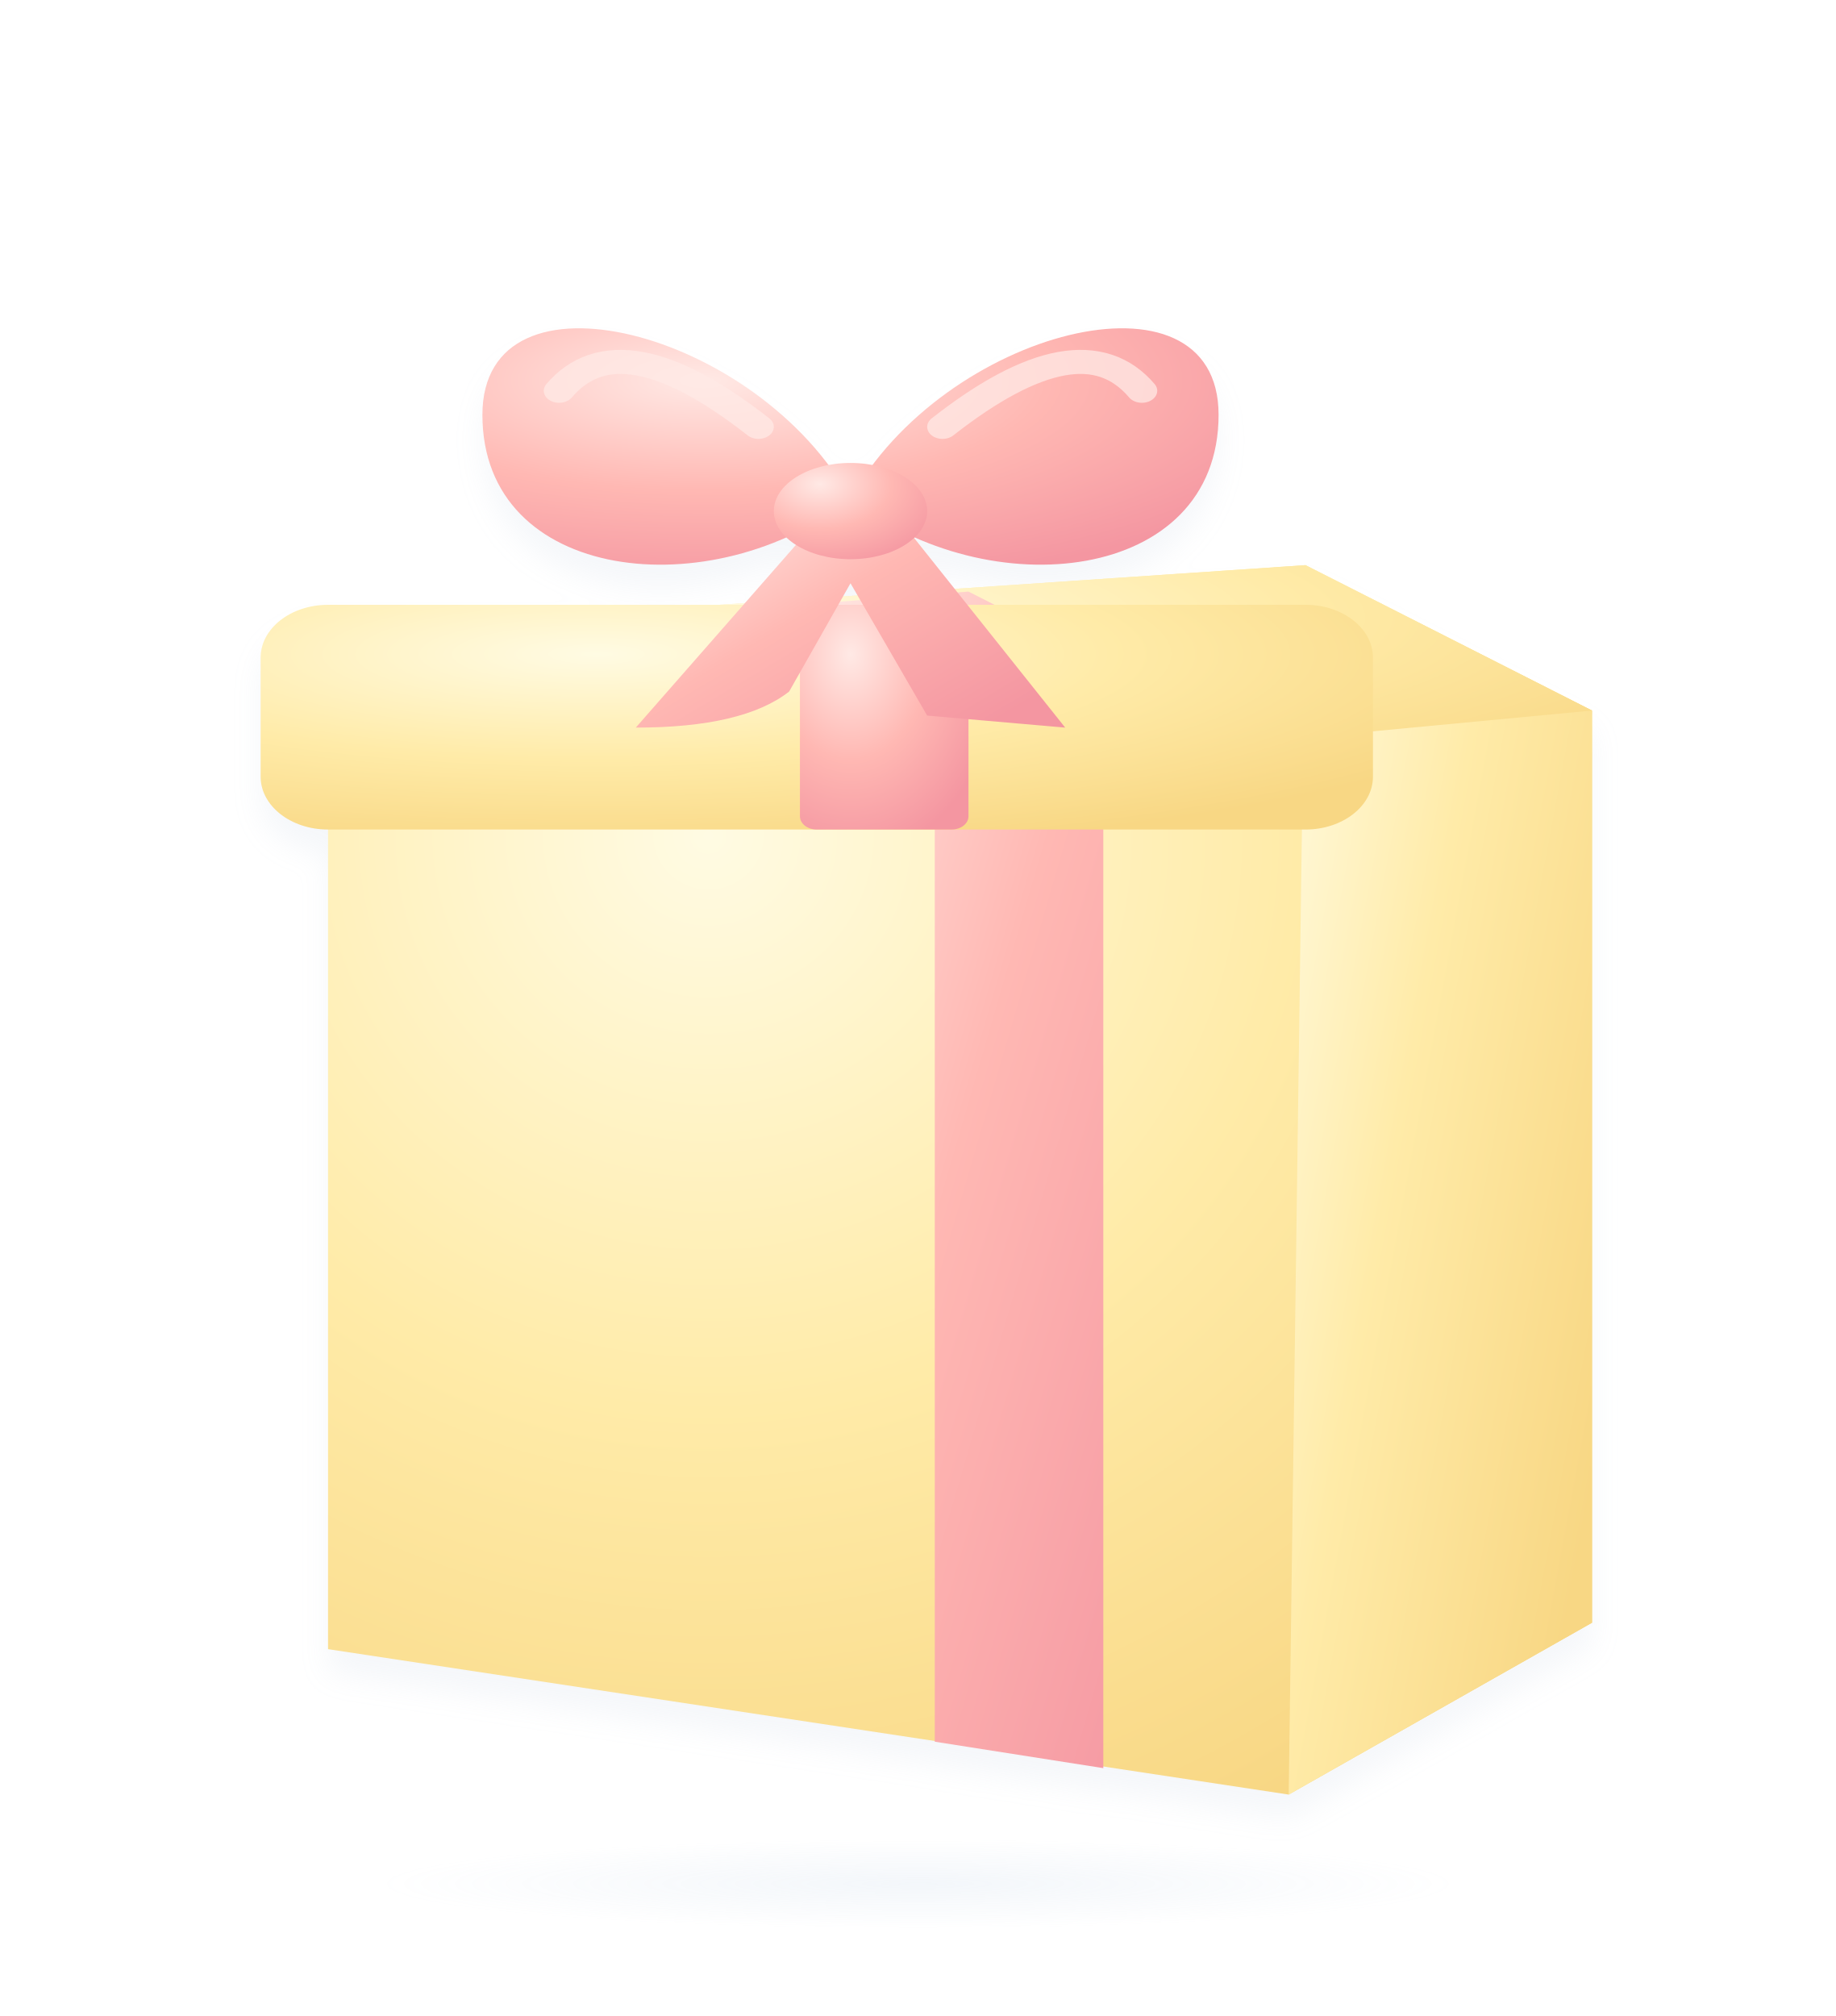
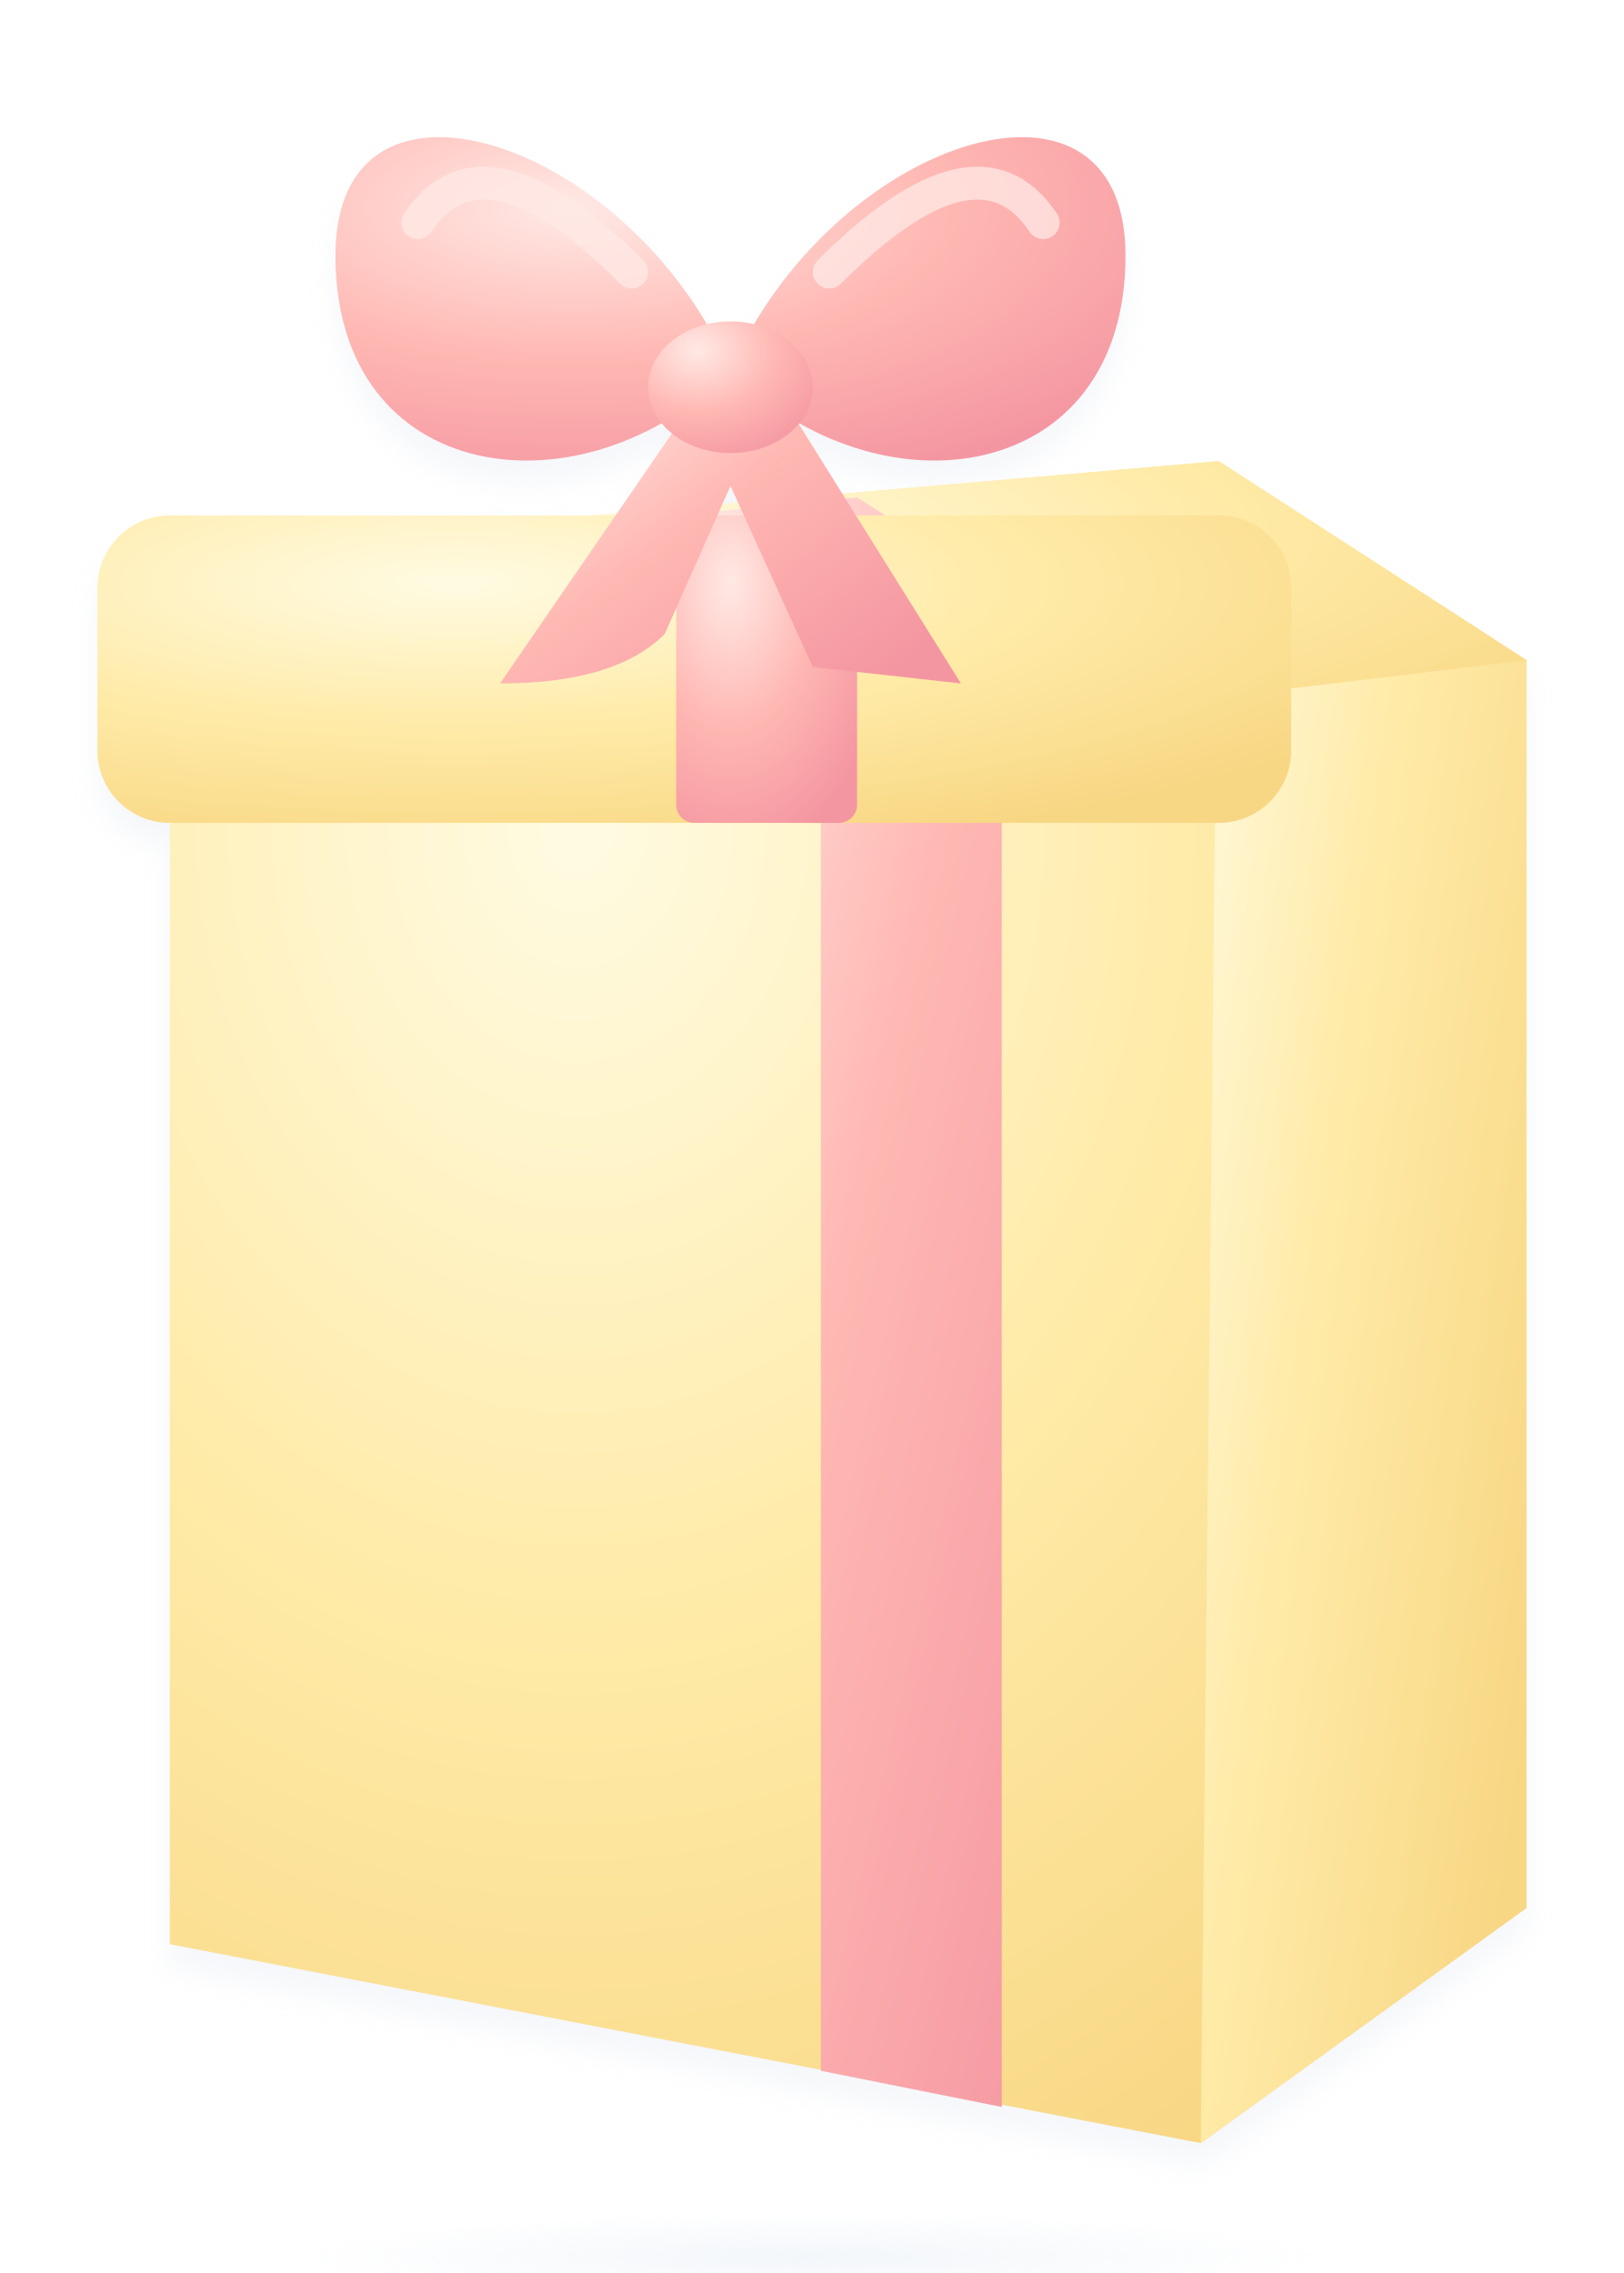
- <svg xmlns="http://www.w3.org/2000/svg" viewBox="-4 -3 110 122" width="102" height="112" preserveAspectRatio="xMidYMid meet">
+ <svg xmlns="http://www.w3.org/2000/svg" viewBox="0 0 100 140" width="100" height="140" preserveAspectRatio="xMidYMid meet">
  <defs>
    <radialGradient id="yellow" cx="30%" cy="22%" r="90%">
      <stop stop-color="#fffbe3" />
      <stop offset=".52" stop-color="#ffeba8" />
      <stop offset="1" stop-color="#f8d784" />
    </radialGradient>
    <clipPath id="box-face">
      <path d="M15 44 L73 39 L90 50 L90 119 L72 132 L15 121Z" fill="url(#yellow)" />
    </clipPath>
    <linearGradient id="yellow-linear" x1="0" y1="0" x2="1" y2=".75">
      <stop stop-color="#fffbe3" />
      <stop offset=".45" stop-color="#ffeba8" />
      <stop offset="1" stop-color="#f8d784" />
    </linearGradient>
    <linearGradient id="red-linear" x1="0" y1="0" x2="1" y2=".75">
      <stop stop-color="#ffe9e5" />
      <stop offset=".45" stop-color="#ffb8b3" />
      <stop offset="1" stop-color="#f496a1" />
    </linearGradient>
    <radialGradient id="red" cx="30%" cy="22%" r="90%">
      <stop stop-color="#ffe9e5" />
      <stop offset=".52" stop-color="#ffb8b3" />
      <stop offset="1" stop-color="#f496a1" />
    </radialGradient>
    <radialGradient id="floor-shadow">
      <stop stop-color="#9db9d8" stop-opacity=".12" />
      <stop offset=".6" stop-color="#9db9d8" stop-opacity=".05" />
      <stop offset="1" stop-color="#9db9d8" stop-opacity="0" />
    </radialGradient>
-     <filter id="object-shadow" filterUnits="userSpaceOnUse" x="-10" y="-10" width="122" height="136" color-interpolation-filters="sRGB">
+     <filter id="object-shadow" filterUnits="userSpaceOnUse" x="-10" y="-10" width="120" height="164" color-interpolation-filters="sRGB">
      <feGaussianBlur in="SourceAlpha" stdDeviation=".85" result="soft-shadow" />
      <feOffset in="soft-shadow" dy="1.4" result="offset-shadow" />
      <feFlood flood-color="#96acce" flood-opacity=".10" />
      <feComposite in2="offset-shadow" operator="in" />
      <feMerge>
        <feMergeNode />
        <feMergeNode in="SourceGraphic" />
      </feMerge>
    </filter>
  </defs>
-   <ellipse cx="51.0" cy="111" rx="32.64" ry="2.7" fill="url(#floor-shadow)" />
+   <ellipse cx="50.0" cy="139" rx="32.0" ry="2.7" fill="url(#floor-shadow)" />
  <g filter="url(#object-shadow)">
-     <g transform="scale(1.02 0.8)">
+     <g id="item-model" transform="translate(-6.253165 -15.03797) scale(1.113924)">
      <path d="M15 44 L73 39 L90 50 L90 119 L72 132 L15 121Z" fill="url(#yellow)" />
      <path d="M73 39 L90 50 L90 119 L72 132Z" fill="url(#yellow-linear)" />
      <path d="M15 44 L73 39 L90 50 L32 57Z" fill="url(#yellow)" />
      <path d="M43 42 L53 41 L70 52 L61 53 L61 130 L51 128 L51 54Z" fill="url(#red-linear)" />
      <rect x="11" y="42" width="66" height="17" rx="4" fill="url(#yellow)" />
      <rect x="43" y="42" width="10" height="17" rx="1" fill="url(#red)" />
      <g transform="translate(46 34) scale(0.91)">
        <path d="M0 0 C-6 -14 -24 -20 -24 -7 C-24 7 -9 9 0 0Z M0 0 C6 -14 24 -20 24 -7 C24 7 9 9 0 0Z" fill="url(#red)" />
        <path d="M-3 3 L-14 19 Q-7 19 -4 16 L0 7 L5 18 L14 19 L4 3Z" fill="url(#red-linear)" />
        <path d="M-19 -9 Q-15 -15 -6 -6 M6 -6 Q15 -15 19 -9" fill="none" stroke="#ffe9e5" stroke-width="2" stroke-linecap="round" stroke-linejoin="round" opacity=".75" />
        <ellipse cx="0" cy="1" rx="5" ry="4" fill="url(#red)" />
      </g>
    </g>
  </g>
</svg>
